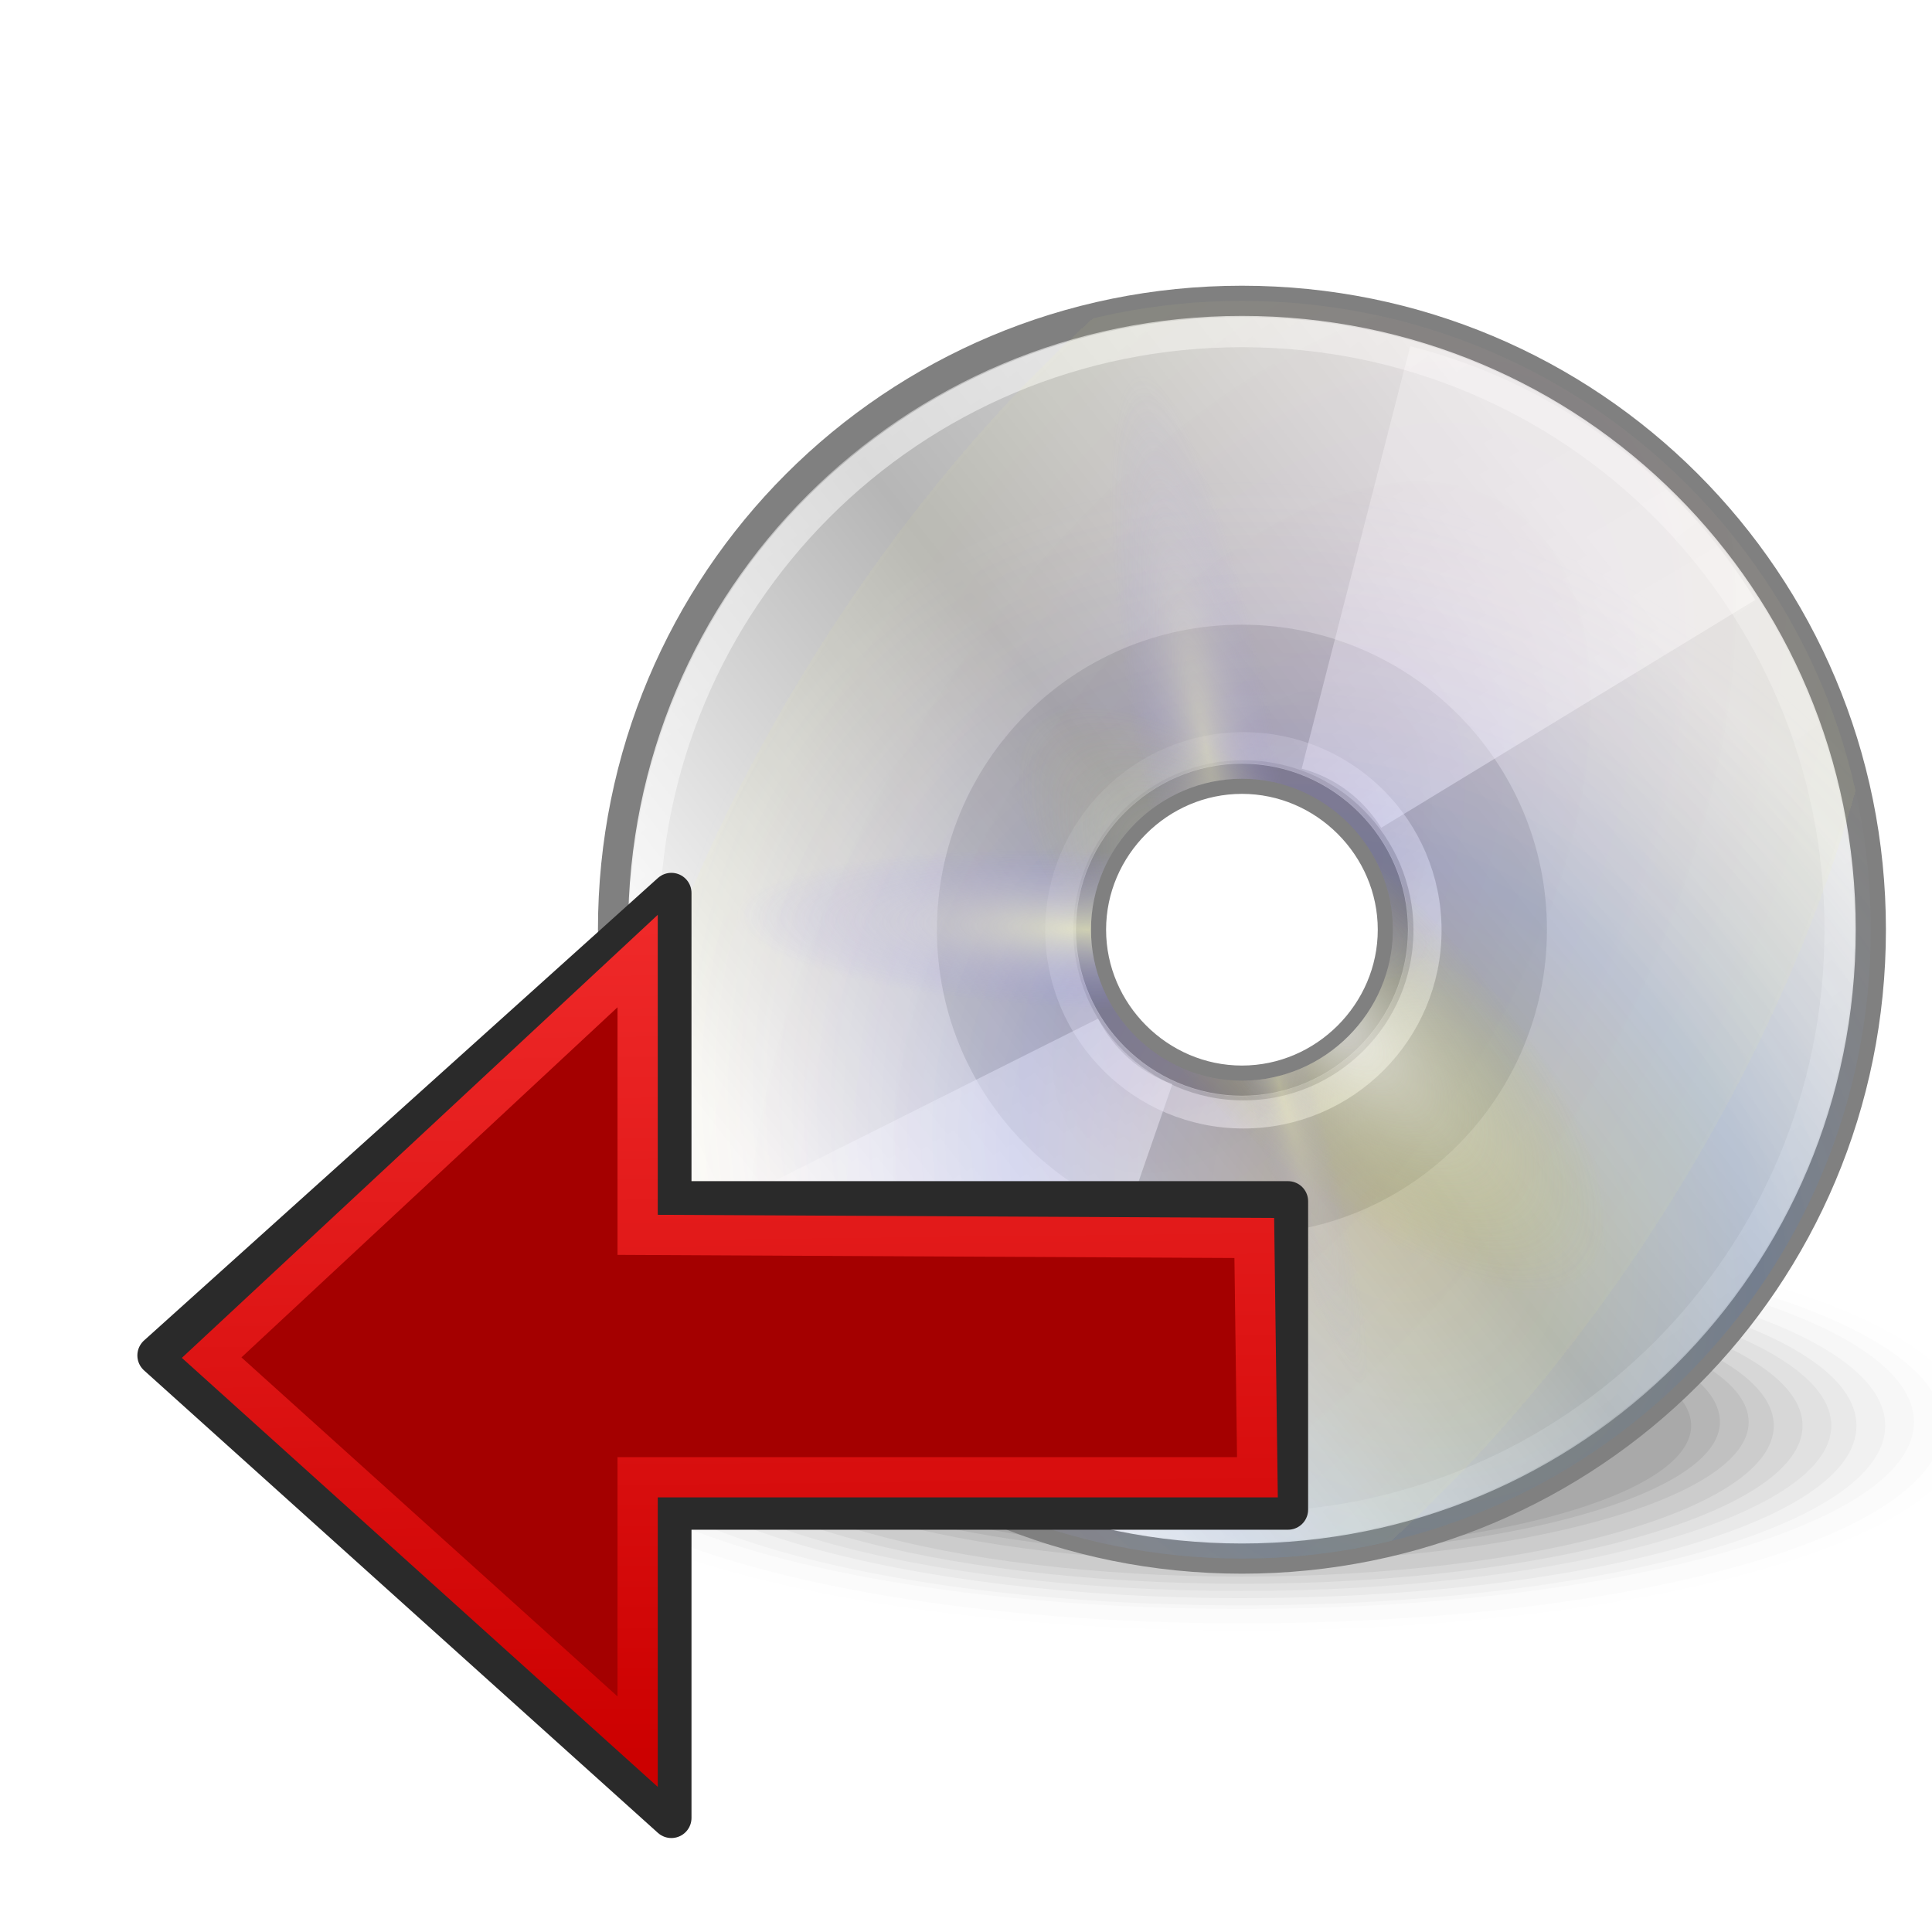
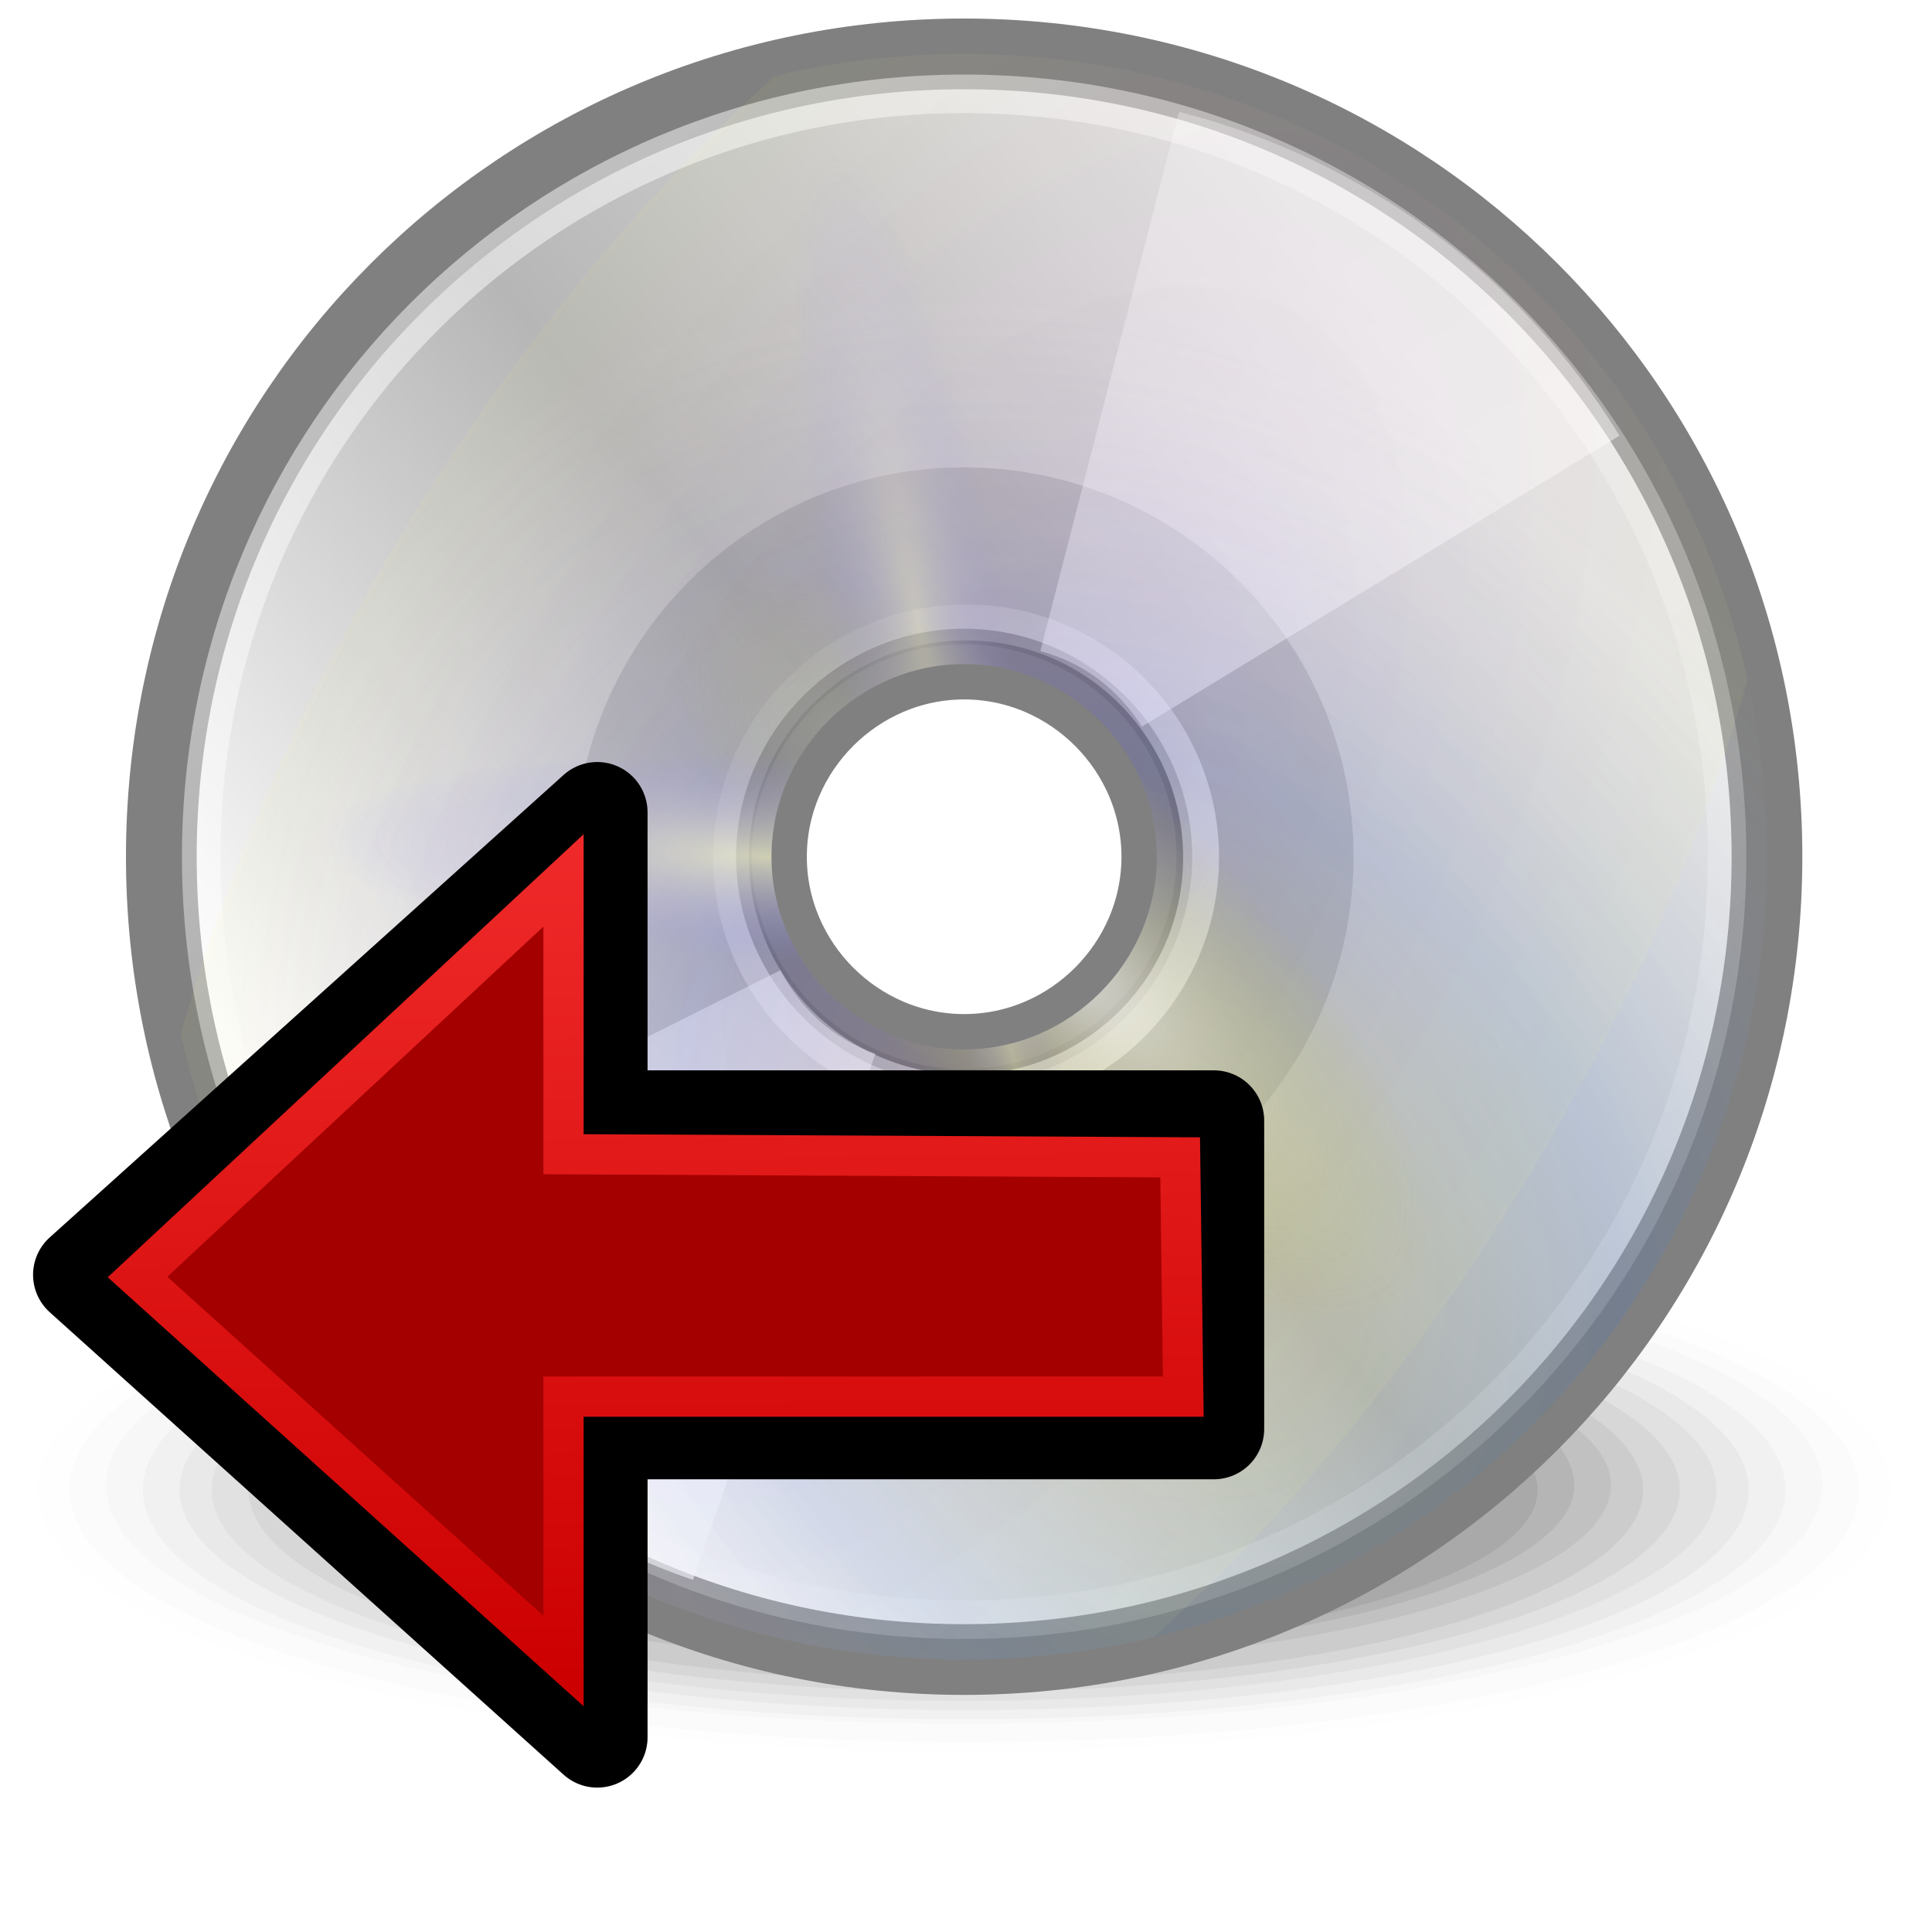
<svg xmlns="http://www.w3.org/2000/svg" xmlns:xlink="http://www.w3.org/1999/xlink" width="48px" height="48px" id="svg3152" version="1.1">
  <defs id="defs3154">
    <linearGradient id="linearGradient3932">
      <stop style="stop-color:#73e216;stop-opacity:1;" offset="0" id="stop3934" />
      <stop style="stop-color:#73e216;stop-opacity:0;" offset="1" id="stop3936" />
    </linearGradient>
    <linearGradient id="linearGradient3914">
      <stop style="stop-color:#cc0000;stop-opacity:1;" offset="0" id="stop3916" />
      <stop style="stop-color:#ef2929;stop-opacity:1;" offset="1" id="stop3918" />
    </linearGradient>
    <linearGradient id="linearGradient4463">
      <stop style="stop-color:#deffe1;stop-opacity:1;" offset="0" id="stop4465" />
      <stop style="stop-color:#deffe1;stop-opacity:0;" offset="1" id="stop4467" />
    </linearGradient>
    <linearGradient id="linearGradient4395">
      <stop id="stop4397" offset="0" style="stop-color:#ffffff;stop-opacity:1" />
      <stop id="stop4399" offset="1" style="stop-color:#ff6a5a;stop-opacity:1;" />
    </linearGradient>
    <linearGradient id="linearGradient4329">
      <stop style="stop-color:#ff0000;stop-opacity:1;" offset="0" id="stop4331" />
      <stop style="stop-color:#ff6a5a;stop-opacity:1;" offset="1" id="stop4333" />
    </linearGradient>
    <linearGradient id="linearGradient3435" gradientUnits="userSpaceOnUse" x1="12.274" y1="32.416" x2="35.391" y2="14.203">
      <stop offset="0" style="stop-color:#ffffc8;stop-opacity:1;" id="stop3437" />
      <stop offset="1" style="stop-color:#9a91ef;stop-opacity:0;" id="stop3439" />
    </linearGradient>
    <linearGradient id="linearGradient3068" gradientUnits="userSpaceOnUse" x1="12.274" y1="32.416" x2="35.391" y2="14.203">
      <stop offset="0" style="stop-color:#ffffc8;stop-opacity:1;" id="stop3070" />
      <stop offset="1" style="stop-color:#9a91ef;stop-opacity:0;" id="stop3072" />
    </linearGradient>
    <linearGradient id="linearGradient3075" gradientUnits="userSpaceOnUse" x1="12.274" y1="32.416" x2="35.391" y2="14.203">
      <stop offset="0" style="stop-color:#ffffc8;stop-opacity:1;" id="stop3077" />
      <stop offset="1" style="stop-color:#9a91ef;stop-opacity:0;" id="stop3079" />
    </linearGradient>
    <linearGradient y2="14.203" x2="35.391" y1="32.416" x1="12.274" gradientUnits="userSpaceOnUse" id="linearGradient3421">
      <stop id="stop3423" style="stop-color:#ffffff;stop-opacity:1;" offset="0" />
      <stop id="stop3427" style="stop-color:#b8c04c;stop-opacity:0;" offset="1" />
    </linearGradient>
    <linearGradient id="linearGradient3406" gradientUnits="userSpaceOnUse" x1="12.274" y1="32.416" x2="35.391" y2="14.203">
      <stop offset="0" style="stop-color:#b307ff;stop-opacity:0.822;" id="stop3408" />
      <stop offset="1" style="stop-color:#f0ff8b;stop-opacity:0.644;" id="stop3410" />
      <stop offset="1" style="stop-color:#ffffff;stop-opacity:0;" id="stop3412" />
    </linearGradient>
    <linearGradient y2="14.203" x2="35.391" y1="32.416" x1="12.274" gradientUnits="userSpaceOnUse" id="linearGradient3394">
      <stop id="stop3396" style="stop-color:#fff307;stop-opacity:1;" offset="0" />
      <stop id="stop3398" style="stop-color:#166eff;stop-opacity:1;" offset="0.5" />
      <stop id="stop3400" style="stop-color:#ffffff;stop-opacity:0;" offset="1" />
    </linearGradient>
    <linearGradient id="linearGradient6028">
      <stop style="stop-color:#ffffff;stop-opacity:1;" offset="0" id="stop6030" />
      <stop style="stop-color:#ffffff;stop-opacity:0;" offset="1" id="stop6032" />
    </linearGradient>
    <linearGradient id="linearGradient6036">
      <stop style="stop-color:#ffffff;stop-opacity:1;" offset="0" id="stop6038" />
      <stop style="stop-color:#ffffff;stop-opacity:0;" offset="1" id="stop6040" />
    </linearGradient>
    <linearGradient id="linearGradient4236">
      <stop style="stop-color:#ffffff;stop-opacity:0.327;" offset="0" id="stop4238" />
      <stop style="stop-color:#ffffff;stop-opacity:0.604;" offset="1" id="stop4240" />
    </linearGradient>
    <linearGradient id="linearGradient3108">
      <stop style="stop-color:#ffffff;stop-opacity:0.327;" offset="0" id="stop3110" />
      <stop style="stop-color:#ffffff;stop-opacity:0.604;" offset="1" id="stop3112" />
    </linearGradient>
    <linearGradient id="aigrd2" gradientUnits="userSpaceOnUse" x1="12.274" y1="32.416" x2="35.391" y2="14.203">
      <stop offset="0" style="stop-color:#FBFBFB" id="stop3043" />
      <stop offset="0.5" style="stop-color:#B6B6B6" id="stop3045" />
      <stop offset="1" style="stop-color:#E4E4E4" id="stop3047" />
    </linearGradient>
    <linearGradient id="aigrd1" gradientUnits="userSpaceOnUse" x1="14.997" y1="11.188" x2="32.511" y2="34.307">
      <stop offset="0" style="stop-color:#EBEBEB" id="stop3034" />
      <stop offset="0.5" style="stop-color:#FFFFFF" id="stop3036" />
      <stop offset="1" style="stop-color:#EBEBEB" id="stop3038" />
    </linearGradient>
    <linearGradient xlink:href="#aigrd1" id="linearGradient3355" gradientUnits="userSpaceOnUse" gradientTransform="matrix(1.190476,0,0,1.190476,-3.571428,-2.952373)" x1="14.997" y1="11.188" x2="32.511" y2="34.307" />
    <linearGradient xlink:href="#aigrd2" id="linearGradient3357" gradientUnits="userSpaceOnUse" gradientTransform="matrix(1.190476,0,0,1.190476,-3.571428,-2.952374)" x1="12.274" y1="32.416" x2="35.391" y2="14.203" />
    <linearGradient xlink:href="#linearGradient4236" id="linearGradient3359" gradientUnits="userSpaceOnUse" gradientTransform="matrix(1.25,0,0,1.25,-4.999999,-3.056538)" x1="21.125" y1="14.625" x2="29" y2="28" />
    <linearGradient xlink:href="#linearGradient4236" id="linearGradient3361" gradientUnits="userSpaceOnUse" gradientTransform="matrix(1.25,0,0,1.25,-4.999999,-3.056538)" x1="21.125" y1="14.625" x2="29" y2="28" />
    <linearGradient xlink:href="#linearGradient6036" id="linearGradient3363" gradientUnits="userSpaceOnUse" gradientTransform="translate(0.652996,-0.4523728)" x1="10.502" y1="3.61" x2="48.799" y2="54.698" />
    <linearGradient xlink:href="#linearGradient6028" id="linearGradient3365" gradientUnits="userSpaceOnUse" x1="28.703" y1="31.495" x2="17.743" y2="18.367" />
    <radialGradient xlink:href="#linearGradient3394" id="radialGradient3367" gradientUnits="userSpaceOnUse" gradientTransform="matrix(0.848684,0.95802,-0.782119,0.692834,19.34447,-20.97815)" cx="37.751" cy="27.569" fx="37.751" fy="27.569" r="21.333" />
    <radialGradient xlink:href="#linearGradient3406" id="radialGradient3369" gradientUnits="userSpaceOnUse" gradientTransform="matrix(0.769501,-1.2425,0.6703,0.415141,-21.12557,40.91326)" cx="26.138" cy="38.807" fx="26.138" fy="38.807" r="21.333" />
    <radialGradient xlink:href="#linearGradient3421" id="radialGradient3371" gradientUnits="userSpaceOnUse" gradientTransform="matrix(0.15845,-0.158988,0.432907,0.431441,-2.070649,14.5487)" cx="53.557" cy="48.238" fx="53.557" fy="48.238" r="21.333" />
    <radialGradient xlink:href="#linearGradient3435" id="radialGradient3373" gradientUnits="userSpaceOnUse" gradientTransform="matrix(0.00518427,-0.12286,0.544548,0.02297824,1.61023,25.85519)" cx="16.885" cy="33.378" fx="16.885" fy="33.378" r="21.333" />
    <radialGradient xlink:href="#linearGradient3435" id="radialGradient3375" gradientUnits="userSpaceOnUse" gradientTransform="matrix(0.105916,-0.0191424,0.104789,0.579807,17.78993,6.662786)" cx="35.511" cy="21.618" fx="35.511" fy="21.618" r="21.333" />
    <radialGradient xlink:href="#linearGradient3435" id="radialGradient3377" gradientUnits="userSpaceOnUse" gradientTransform="matrix(-0.0504822,0.01387847,-0.12844,-0.467196,36.06557,38.98935)" cx="133.841" cy="23.914" fx="133.841" fy="23.914" r="21.333" />
    <linearGradient xlink:href="#linearGradient4329-6" id="linearGradient4359-9" x1="-0.35" y1="23" x2="22.35" y2="23" gradientUnits="userSpaceOnUse" gradientTransform="matrix(-1,0,0,-1,24.3,46.7)" />
    <linearGradient id="linearGradient4329-6">
      <stop style="stop-color:#ff0000;stop-opacity:1;" offset="0" id="stop4331-1" />
      <stop style="stop-color:#ff6a5a;stop-opacity:1;" offset="1" id="stop4333-1" />
    </linearGradient>
    <linearGradient xlink:href="#linearGradient4463" id="linearGradient4469" x1="11.216" y1="28.246" x2="11.216" y2="17.84" gradientUnits="userSpaceOnUse" />
    <linearGradient xlink:href="#linearGradient3914" id="linearGradient3920" x1="17.838" y1="33.363" x2="18.073" y2="12.62" gradientUnits="userSpaceOnUse" />
    <linearGradient xlink:href="#linearGradient3932" id="linearGradient3938" x1="18.17" y1="28.427" x2="12.945" y2="20.551" gradientUnits="userSpaceOnUse" />
    <linearGradient xlink:href="#linearGradient3914" id="linearGradient3948" gradientUnits="userSpaceOnUse" x1="17.838" y1="33.363" x2="18.073" y2="12.62" />
    <linearGradient xlink:href="#linearGradient3914" id="linearGradient3950" gradientUnits="userSpaceOnUse" x1="17.838" y1="33.363" x2="18.073" y2="12.62" />
    <linearGradient xlink:href="#linearGradient3914" id="linearGradient3885" gradientUnits="userSpaceOnUse" x1="17.838" y1="33.363" x2="18.073" y2="12.62" />
    <linearGradient xlink:href="#linearGradient3914" id="linearGradient3887" gradientUnits="userSpaceOnUse" x1="17.838" y1="33.363" x2="18.073" y2="12.62" />
+     <linearGradient xlink:href="#linearGradient3914" id="linearGradient3879" gradientUnits="userSpaceOnUse" x1="17.838" y1="33.363" x2="18.073" y2="12.62" />
+     <linearGradient xlink:href="#linearGradient3914" id="linearGradient3881" gradientUnits="userSpaceOnUse" x1="17.838" y1="33.363" x2="18.073" y2="12.62" />
+     <radialGradient xlink:href="#linearGradient3435" id="radialGradient3884" gradientUnits="userSpaceOnUse" gradientTransform="matrix(-0.04833311,0.01328765,-0.1229722,-0.4473069,34.54868,35.11241)" cx="133.841" cy="23.914" fx="133.841" fy="23.914" r="21.333" />
+     <radialGradient xlink:href="#linearGradient3435" id="radialGradient3887" gradientUnits="userSpaceOnUse" gradientTransform="matrix(0.101407,-0.01832749,0.100328,0.555124,17.05105,4.162022)" cx="35.511" cy="21.618" fx="35.511" fy="21.618" r="21.333" />
+     <radialGradient xlink:href="#linearGradient3435" id="radialGradient3890" gradientUnits="userSpaceOnUse" gradientTransform="matrix(0.00496357,-0.1176297,0.521366,0.02200003,1.560144,22.53738)" cx="16.885" cy="33.378" fx="16.885" fy="33.378" r="21.333" />
+     <radialGradient xlink:href="#linearGradient3421" id="radialGradient3893" gradientUnits="userSpaceOnUse" gradientTransform="matrix(0.1517046,-0.1522197,0.4144776,0.4130741,-1.964036,11.71222)" cx="53.557" cy="48.238" fx="53.557" fy="48.238" r="21.333" />
+     <radialGradient xlink:href="#linearGradient3406" id="radialGradient3896" gradientUnits="userSpaceOnUse" gradientTransform="matrix(0.7367425,-1.189605,0.6417646,0.397468,-20.20777,36.95441)" cx="26.138" cy="38.807" fx="26.138" fy="38.807" r="21.333" />
+     <radialGradient xlink:href="#linearGradient3394" id="radialGradient3899" gradientUnits="userSpaceOnUse" gradientTransform="matrix(0.8125545,0.917236,-0.7488233,0.6633393,18.53941,-22.30221)" cx="37.751" cy="27.569" fx="37.751" fy="27.569" r="21.333" />
+     <linearGradient xlink:href="#linearGradient6036" id="linearGradient3903" gradientUnits="userSpaceOnUse" gradientTransform="matrix(0.9574288,0,0,0.9574288,0.6436604,-2.650236)" x1="10.502" y1="3.61" x2="48.799" y2="54.698" />
+     <linearGradient xlink:href="#linearGradient4236" id="linearGradient3906" gradientUnits="userSpaceOnUse" gradientTransform="matrix(1.196786,0,0,1.196786,-4.76868,-5.143539)" x1="21.125" y1="14.625" x2="29" y2="28" />
+     <linearGradient xlink:href="#linearGradient4236" id="linearGradient3909" gradientUnits="userSpaceOnUse" gradientTransform="matrix(1.196786,0,0,1.196786,-4.76868,-5.143539)" x1="21.125" y1="14.625" x2="29" y2="28" />
+     <linearGradient xlink:href="#aigrd2" id="linearGradient3913" gradientUnits="userSpaceOnUse" gradientTransform="matrix(1.139796,0,0,1.139796,-3.400925,-5.043809)" x1="12.274" y1="32.416" x2="35.391" y2="14.203" />
+     <linearGradient xlink:href="#aigrd1" id="linearGradient3916" gradientUnits="userSpaceOnUse" gradientTransform="matrix(1.139796,0,0,1.139796,-3.400925,-5.043808)" x1="14.997" y1="11.188" x2="32.511" y2="34.307" />
+     <linearGradient xlink:href="#linearGradient3914" id="linearGradient3946" gradientUnits="userSpaceOnUse" x1="17.838" y1="33.363" x2="18.073" y2="12.62" />
+     <linearGradient xlink:href="#linearGradient3914" id="linearGradient3949" gradientUnits="userSpaceOnUse" x1="17.838" y1="33.363" x2="18.073" y2="12.62" />
  </defs>
  <g id="layer1">
-     <g id="g3325" transform="matrix(0.75,0,0,0.75,12.10548,4.688077)">
-       <g style="fill-rule:nonzero;stroke:#000000;stroke-miterlimit:4" id="Layer_x0020_2" transform="matrix(1.190476,0,0,1.190476,-3.571428,-2.952373)">
-         <g id="g3002" style="stroke:none">
-           <g id="g3004">
-             <path id="path3006" d="m 24,31 c -11.6,0 -21,2.6 -21,5.9 0,3.3 9.4,5.9 21,5.9 11.6,0 21,-2.6 21,-5.9 C 45,33.6 35.6,31 24,31 z m 0,7.3 c -2.8,0 -5,-0.6 -5,-1.4 0,-0.8 2.3,-1.4 5,-1.4 2.8,0 5,0.6 5,1.4 0,0.8 -2.3,1.4 -5,1.4 z" style="opacity:0" />
-             <path id="path3008" d="m 24,31.2 c -11.2,0 -20.2,2.5 -20.2,5.7 0,3.2 9.1,5.7 20.2,5.7 11.2,0 20.2,-2.5 20.2,-5.7 0,-3.2 -9.1,-5.7 -20.2,-5.7 l 0,0 z m 0,7 c -2.7,0 -4.9,-0.6 -4.9,-1.4 0,-0.8 2.2,-1.4 4.9,-1.4 2.7,0 4.9,0.6 4.9,1.4 0,0.8 -2.2,1.4 -4.9,1.4 z" style="opacity:0.006" />
-             <path id="path3010" d="m 24,31.4 c -10.8,0 -19.5,2.4 -19.5,5.5 0,3 8.7,5.5 19.5,5.5 10.8,0 19.5,-2.4 19.5,-5.5 0,-3 -8.7,-5.5 -19.5,-5.5 z m 0,6.8 c -2.6,0 -4.7,-0.6 -4.7,-1.3 0,-0.7 2.1,-1.3 4.7,-1.3 2.6,0 4.7,0.6 4.7,1.3 0,0.7 -2.1,1.3 -4.7,1.3 z" style="opacity:0.013" />
-             <path id="path3012" d="m 24,31.6 c -10.3,0 -18.7,2.3 -18.7,5.2 0,2.9 8.4,5.2 18.7,5.2 10.3,0 18.7,-2.3 18.7,-5.2 0,-2.9 -8.4,-5.2 -18.7,-5.2 l 0,0 z m 0,6.5 c -2.5,0 -4.5,-0.6 -4.5,-1.3 0,-0.7 2,-1.3 4.5,-1.3 2.5,0 4.5,0.6 4.5,1.3 0,0.7 -2,1.3 -4.5,1.3 z" style="opacity:0.019" />
-             <path id="path3014" d="m 24,31.9 c -9.9,0 -17.9,2.2 -17.9,5 0,2.8 8,5 17.9,5 9.9,0 17.9,-2.2 17.9,-5 0,-2.8 -8,-5 -17.9,-5 z m 0,6.2 c -2.4,0 -4.3,-0.5 -4.3,-1.2 0,-0.7 1.9,-1.2 4.3,-1.2 2.4,0 4.3,0.5 4.3,1.2 0,0.7 -1.9,1.2 -4.3,1.2 z" style="opacity:0.025" />
-             <path id="path3016" d="m 24,32.1 c -9.5,0 -17.1,2.2 -17.1,4.8 0,2.6 7.7,4.8 17.1,4.8 9.5,0 17.1,-2.1 17.1,-4.8 0,-2.7 -7.7,-4.8 -17.1,-4.8 z m 0,5.9 c -2.3,0 -4.1,-0.5 -4.1,-1.2 0,-0.6 1.8,-1.2 4.1,-1.2 2.3,0 4.1,0.5 4.1,1.2 0,0.6 -1.8,1.2 -4.1,1.2 z" style="opacity:0.032" />
-             <path id="path3018" d="m 24,32.3 c -9,0 -16.4,2.1 -16.4,4.6 0,2.5 7.3,4.6 16.4,4.6 9,0 16.4,-2.1 16.4,-4.6 0,-2.5 -7.3,-4.6 -16.4,-4.6 z m 0,5.7 c -2.2,0 -3.9,-0.5 -3.9,-1.1 0,-0.6 1.8,-1.1 3.9,-1.1 2.1,0 3.9,0.5 3.9,1.1 0,0.6 -1.8,1.1 -3.9,1.1 z" style="opacity:0.038" />
-             <path id="path3020" d="m 24,32.5 c -8.6,0 -15.6,2 -15.6,4.4 0,2.4 7,4.4 15.6,4.4 8.6,0 15.6,-2 15.6,-4.4 0,-2.4 -7,-4.4 -15.6,-4.4 z m 0,5.4 c -2.1,0 -3.7,-0.5 -3.7,-1 0,-0.6 1.7,-1 3.7,-1 2,0 3.7,0.5 3.7,1 0,0.6 -1.7,1 -3.7,1 z" style="opacity:0.045" />
-             <path id="path3022" d="m 24,32.7 c -8.2,0 -14.8,1.9 -14.8,4.2 0,2.3 6.6,4.2 14.8,4.2 8.2,0 14.8,-1.9 14.8,-4.2 0,-2.3 -6.6,-4.2 -14.8,-4.2 l 0,0 z m 0,5.2 c -2,0 -3.6,-0.4 -3.6,-1 0,-0.5 1.6,-1 3.6,-1 2,0 3.6,0.4 3.6,1 0,0.5 -1.6,1 -3.6,1 z" style="opacity:0.051" />
-             <path id="path3024" d="m 24,32.9 c -7.8,0 -14.1,1.8 -14.1,3.9 0,2.1 6.3,3.9 14.1,3.9 7.8,0 14.1,-1.8 14.1,-3.9 0,-2.1 -6.3,-3.9 -14.1,-3.9 z m 0,4.9 c -1.9,0 -3.4,-0.4 -3.4,-0.9 0,-0.5 1.5,-0.9 3.4,-0.9 1.9,0 3.4,0.4 3.4,0.9 0,0.5 -1.5,0.9 -3.4,0.9 z" style="opacity:0.057" />
-             <path id="path3026" d="m 24,33.1 c -7.3,0 -13.3,1.7 -13.3,3.7 0,2.1 5.9,3.7 13.3,3.7 7.3,0 13.3,-1.7 13.3,-3.7 0,-2.1 -5.9,-3.7 -13.3,-3.7 l 0,0 z m 0,4.7 c -1.8,0 -3.2,-0.4 -3.2,-0.9 0,-0.5 1.4,-0.9 3.2,-0.9 1.8,0 3.2,0.4 3.2,0.9 0,0.5 -1.4,0.9 -3.2,0.9 z" style="opacity:0.064" />
-             <path id="path3028" d="m 24,33.4 c -6.9,0 -12.5,1.6 -12.5,3.5 0,1.9 5.6,3.5 12.5,3.5 6.9,0 12.5,-1.6 12.5,-3.5 C 36.5,35 31,33.4 24,33.4 z m 0,4.3 c -1.7,0 -3,-0.4 -3,-0.8 0,-0.5 1.3,-0.8 3,-0.8 1.7,0 3,0.4 3,0.8 0,0.5 -1.3,0.8 -3,0.8 z" style="opacity:0.07" />
-           </g>
-         </g>
-       </g>
-       <path style="fill:url(#linearGradient3355);fill-rule:nonzero;stroke:none" d="m 25,3.714 c -11.548,0 -20.833,9.286 -20.833,20.833 0,11.548 9.286,20.833 20.833,20.833 11.548,0 20.833,-9.286 20.833,-20.833 0,-11.548 -9.286,-20.833 -20.833,-20.833 l 0,0 z m 0,25.833 c -2.738,0 -5,-2.262 -5,-5 0,-2.738 2.262,-5 5,-5 2.738,0 5,2.262 5,5 0,2.738 -2.262,5 -5,5 z" id="path3040" />
-       <path style="fill:url(#linearGradient3357);fill-rule:nonzero;stroke:#808080;stroke-miterlimit:4;stroke-opacity:1" d="m 25,3.714 c -11.548,0 -20.833,9.286 -20.833,20.833 0,11.548 9.286,20.833 20.833,20.833 11.548,0 20.833,-9.286 20.833,-20.833 0,-11.548 -9.286,-20.833 -20.833,-20.833 l 0,0 z m 0,25.833 c -2.738,0 -5,-2.262 -5,-5 0,-2.738 2.262,-5 5,-5 2.738,0 5,2.262 5,5 0,2.738 -2.262,5 -5,5 z" id="path3049" />
-       <path style="opacity:0.11;fill-rule:nonzero;stroke:none" d="m 25,14.443 c -5.643,0 -10.104,4.593 -10.104,10.104 0,5.643 4.593,10.104 10.104,10.104 5.643,0 10.104,-4.593 10.104,-10.104 0,-5.643 -4.593,-10.104 -10.104,-10.104 l 0,0 z m 0,15.616 c -3.018,0 -5.511,-2.493 -5.511,-5.511 0,-3.018 2.493,-5.511 5.511,-5.511 3.018,0 5.511,2.493 5.511,5.511 0,3.018 -2.493,5.511 -5.511,5.511 z" id="path3051" />
-       <path id="path3916" d="M 30.575,5.217 26.979,19.212 c 1.125,0.3 2.024,0.995 2.635,1.959 L 42.006,13.621 C 39.471,9.491 35.402,6.453 30.575,5.217 z" style="fill:url(#linearGradient3359);fill-opacity:1;fill-rule:nonzero;stroke:none" />
-       <path style="fill:url(#linearGradient3361);fill-opacity:1;fill-rule:nonzero;stroke:none" d="M 17.961,43.314 22.696,29.662 C 21.6,29.271 20.761,28.504 20.231,27.494 L 7.26,33.998 c 2.187,4.324 5.992,7.687 10.701,9.315 z" id="path4214" />
-       <path id="path5264" d="m 25,4.75 c -10.974,0 -19.798,8.824 -19.798,19.798 0,10.974 8.824,19.798 19.798,19.798 10.974,0 19.798,-8.824 19.798,-19.798 0,-10.974 -8.824,-19.798 -19.798,-19.798 l 0,0 z" style="opacity:0.546;fill:none;stroke:url(#linearGradient3363);stroke-miterlimit:4;stroke-opacity:1" />
-       <path transform="translate(0.741385,-0.3639838)" d="m 30.406,24.931 c 0,3.368 -2.731,6.099 -6.099,6.099 -3.368,0 -6.099,-2.731 -6.099,-6.099 0,-3.368 2.731,-6.099 6.099,-6.099 3.368,0 6.099,2.731 6.099,6.099 z" id="path6026" style="opacity:0.672;color:#000000;fill:none;stroke:url(#linearGradient3365);stroke-width:0.931;stroke-linecap:butt;stroke-linejoin:miter;stroke-miterlimit:4;stroke-opacity:1;stroke-dashoffset:0;marker:none;visibility:visible;display:inline;overflow:visible" />
-       <path id="path3390" d="m 25,3.714 c -11.548,0 -20.833,9.286 -20.833,20.833 0,11.548 9.286,20.833 20.833,20.833 11.548,0 20.833,-9.286 20.833,-20.833 0,-11.548 -9.286,-20.833 -20.833,-20.833 l 0,0 z m 0,25.833 c -2.738,0 -5,-2.262 -5,-5 0,-2.738 2.262,-5 5,-5 2.738,0 5,2.262 5,5 0,2.738 -2.262,5 -5,5 z" style="opacity:0.114;fill:url(#radialGradient3367);fill-opacity:1;fill-rule:nonzero;stroke:none" />
-       <path style="opacity:0.097;fill:url(#radialGradient3369);fill-opacity:1;fill-rule:nonzero;stroke:none" d="m 25,3.714 c -11.548,0 -20.833,9.286 -20.833,20.833 0,11.548 9.286,20.833 20.833,20.833 11.548,0 20.833,-9.286 20.833,-20.833 0,-11.548 -9.286,-20.833 -20.833,-20.833 l 0,0 z m 0,25.833 c -2.738,0 -5,-2.262 -5,-5 0,-2.738 2.262,-5 5,-5 2.738,0 5,2.262 5,5 0,2.738 -2.262,5 -5,5 z" id="path3404" />
-       <path id="path3419" d="m 25,3.714 c -11.548,0 -20.833,9.286 -20.833,20.833 0,11.548 9.286,20.833 20.833,20.833 11.548,0 20.833,-9.286 20.833,-20.833 0,-11.548 -9.286,-20.833 -20.833,-20.833 l 0,0 z m 0,25.833 c -2.738,0 -5,-2.262 -5,-5 0,-2.738 2.262,-5 5,-5 2.738,0 5,2.262 5,5 0,2.738 -2.262,5 -5,5 z" style="opacity:0.714;fill:url(#radialGradient3371);fill-opacity:1;fill-rule:nonzero;stroke:none" />
-       <path style="opacity:0.623;fill:url(#radialGradient3373);fill-opacity:1;fill-rule:nonzero;stroke:none" d="m 25,3.714 c -11.548,0 -20.833,9.286 -20.833,20.833 0,11.548 9.286,20.833 20.833,20.833 11.548,0 20.833,-9.286 20.833,-20.833 0,-11.548 -9.286,-20.833 -20.833,-20.833 l 0,0 z m 0,25.833 c -2.738,0 -5,-2.262 -5,-5 0,-2.738 2.262,-5 5,-5 2.738,0 5,2.262 5,5 0,2.738 -2.262,5 -5,5 z" id="path3431" />
-       <path id="path3441" d="m 25,3.714 c -11.548,0 -20.833,9.286 -20.833,20.833 0,11.548 9.286,20.833 20.833,20.833 11.548,0 20.833,-9.286 20.833,-20.833 0,-11.548 -9.286,-20.833 -20.833,-20.833 l 0,0 z m 0,25.833 c -2.738,0 -5,-2.262 -5,-5 0,-2.738 2.262,-5 5,-5 2.738,0 5,2.262 5,5 0,2.738 -2.262,5 -5,5 z" style="opacity:0.371;fill:url(#radialGradient3375);fill-opacity:1;fill-rule:nonzero;stroke:none" />
-       <path style="opacity:0.234;fill:url(#radialGradient3377);fill-opacity:1;fill-rule:nonzero;stroke:none" d="m 25,3.714 c -11.548,0 -20.833,9.286 -20.833,20.833 0,11.548 9.286,20.833 20.833,20.833 11.548,0 20.833,-9.286 20.833,-20.833 0,-11.548 -9.286,-20.833 -20.833,-20.833 l 0,0 z m 0,25.833 c -2.738,0 -5,-2.262 -5,-5 0,-2.738 2.262,-5 5,-5 2.738,0 5,2.262 5,5 0,2.738 -2.262,5 -5,5 z" id="path3445" />
-     </g>
-     <g id="g3942" transform="translate(1.325673,10.37144)">
-       <g id="g3879" transform="matrix(-1,0,0,1,33.26026,0)">
-         <g id="g4605">
-           <path id="path3379" d="m 2.586,27.134 15.32,0 1e-6,7.66 12.767,-11.49 -12.767,-11.49 0,7.66 -15.32,0 z" style="fill:none;stroke:#2a2a2a;stroke-width:1;stroke-linecap:round;stroke-linejoin:round;stroke-miterlimit:4;stroke-opacity:1;stroke-dasharray:none;stroke-dashoffset:0;marker-start:none" />
-         </g>
-         <g transform="translate(0.05775339,-0.02333815)" id="g4605-6" style="fill:#a40000;fill-opacity:1;stroke:url(#linearGradient3887);stroke-opacity:1">
-           <path id="path3379-5" d="m 3.288,26.354 15.398,-1e-6 10e-7,6.569 10.584,-9.541 -10.584,-9.853 0,6.802 -15.32,0.078 z" style="fill:#a40000;fill-opacity:1;stroke:url(#linearGradient3885);stroke-width:1;stroke-linecap:round;stroke-linejoin:miter;stroke-miterlimit:4;stroke-opacity:1;stroke-dasharray:none;stroke-dashoffset:0;marker-start:none" />
+     <g transform="matrix(1.139796,0,0,1.139796,-3.400925,-5.043808)" id="Layer_x0020_2" style="fill-rule:nonzero;stroke:#000000;stroke-miterlimit:4">
+       <g style="stroke:none" id="g3002">
+         <g id="g3004">
+           <path style="opacity:0" d="m 24,31 c -11.6,0 -21,2.6 -21,5.9 0,3.3 9.4,5.9 21,5.9 11.6,0 21,-2.6 21,-5.9 C 45,33.6 35.6,31 24,31 z m 0,7.3 c -2.8,0 -5,-0.6 -5,-1.4 0,-0.8 2.3,-1.4 5,-1.4 2.8,0 5,0.6 5,1.4 0,0.8 -2.3,1.4 -5,1.4 z" id="path3006" />
+           <path style="opacity:0.006" d="m 24,31.2 c -11.2,0 -20.2,2.5 -20.2,5.7 0,3.2 9.1,5.7 20.2,5.7 11.2,0 20.2,-2.5 20.2,-5.7 0,-3.2 -9.1,-5.7 -20.2,-5.7 l 0,0 z m 0,7 c -2.7,0 -4.9,-0.6 -4.9,-1.4 0,-0.8 2.2,-1.4 4.9,-1.4 2.7,0 4.9,0.6 4.9,1.4 0,0.8 -2.2,1.4 -4.9,1.4 z" id="path3008" />
+           <path style="opacity:0.013" d="m 24,31.4 c -10.8,0 -19.5,2.4 -19.5,5.5 0,3 8.7,5.5 19.5,5.5 10.8,0 19.5,-2.4 19.5,-5.5 0,-3 -8.7,-5.5 -19.5,-5.5 z m 0,6.8 c -2.6,0 -4.7,-0.6 -4.7,-1.3 0,-0.7 2.1,-1.3 4.7,-1.3 2.6,0 4.7,0.6 4.7,1.3 0,0.7 -2.1,1.3 -4.7,1.3 z" id="path3010" />
+           <path style="opacity:0.019" d="m 24,31.6 c -10.3,0 -18.7,2.3 -18.7,5.2 0,2.9 8.4,5.2 18.7,5.2 10.3,0 18.7,-2.3 18.7,-5.2 0,-2.9 -8.4,-5.2 -18.7,-5.2 l 0,0 z m 0,6.5 c -2.5,0 -4.5,-0.6 -4.5,-1.3 0,-0.7 2,-1.3 4.5,-1.3 2.5,0 4.5,0.6 4.5,1.3 0,0.7 -2,1.3 -4.5,1.3 z" id="path3012" />
+           <path style="opacity:0.025" d="m 24,31.9 c -9.9,0 -17.9,2.2 -17.9,5 0,2.8 8,5 17.9,5 9.9,0 17.9,-2.2 17.9,-5 0,-2.8 -8,-5 -17.9,-5 z m 0,6.2 c -2.4,0 -4.3,-0.5 -4.3,-1.2 0,-0.7 1.9,-1.2 4.3,-1.2 2.4,0 4.3,0.5 4.3,1.2 0,0.7 -1.9,1.2 -4.3,1.2 z" id="path3014" />
+           <path style="opacity:0.032" d="m 24,32.1 c -9.5,0 -17.1,2.2 -17.1,4.8 0,2.6 7.7,4.8 17.1,4.8 9.5,0 17.1,-2.1 17.1,-4.8 0,-2.7 -7.7,-4.8 -17.1,-4.8 z m 0,5.9 c -2.3,0 -4.1,-0.5 -4.1,-1.2 0,-0.6 1.8,-1.2 4.1,-1.2 2.3,0 4.1,0.5 4.1,1.2 0,0.6 -1.8,1.2 -4.1,1.2 z" id="path3016" />
+           <path style="opacity:0.038" d="m 24,32.3 c -9,0 -16.4,2.1 -16.4,4.6 0,2.5 7.3,4.6 16.4,4.6 9,0 16.4,-2.1 16.4,-4.6 0,-2.5 -7.3,-4.6 -16.4,-4.6 z m 0,5.7 c -2.2,0 -3.9,-0.5 -3.9,-1.1 0,-0.6 1.8,-1.1 3.9,-1.1 2.1,0 3.9,0.5 3.9,1.1 0,0.6 -1.8,1.1 -3.9,1.1 z" id="path3018" />
+           <path style="opacity:0.045" d="m 24,32.5 c -8.6,0 -15.6,2 -15.6,4.4 0,2.4 7,4.4 15.6,4.4 8.6,0 15.6,-2 15.6,-4.4 0,-2.4 -7,-4.4 -15.6,-4.4 z m 0,5.4 c -2.1,0 -3.7,-0.5 -3.7,-1 0,-0.6 1.7,-1 3.7,-1 2,0 3.7,0.5 3.7,1 0,0.6 -1.7,1 -3.7,1 z" id="path3020" />
+           <path style="opacity:0.051" d="m 24,32.7 c -8.2,0 -14.8,1.9 -14.8,4.2 0,2.3 6.6,4.2 14.8,4.2 8.2,0 14.8,-1.9 14.8,-4.2 0,-2.3 -6.6,-4.2 -14.8,-4.2 l 0,0 z m 0,5.2 c -2,0 -3.6,-0.4 -3.6,-1 0,-0.5 1.6,-1 3.6,-1 2,0 3.6,0.4 3.6,1 0,0.5 -1.6,1 -3.6,1 z" id="path3022" />
+           <path style="opacity:0.057" d="m 24,32.9 c -7.8,0 -14.1,1.8 -14.1,3.9 0,2.1 6.3,3.9 14.1,3.9 7.8,0 14.1,-1.8 14.1,-3.9 0,-2.1 -6.3,-3.9 -14.1,-3.9 z m 0,4.9 c -1.9,0 -3.4,-0.4 -3.4,-0.9 0,-0.5 1.5,-0.9 3.4,-0.9 1.9,0 3.4,0.4 3.4,0.9 0,0.5 -1.5,0.9 -3.4,0.9 z" id="path3024" />
+           <path style="opacity:0.064" d="m 24,33.1 c -7.3,0 -13.3,1.7 -13.3,3.7 0,2.1 5.9,3.7 13.3,3.7 7.3,0 13.3,-1.7 13.3,-3.7 0,-2.1 -5.9,-3.7 -13.3,-3.7 l 0,0 z m 0,4.7 c -1.8,0 -3.2,-0.4 -3.2,-0.9 0,-0.5 1.4,-0.9 3.2,-0.9 1.8,0 3.2,0.4 3.2,0.9 0,0.5 -1.4,0.9 -3.2,0.9 z" id="path3026" />
+           <path style="opacity:0.07" d="m 24,33.4 c -6.9,0 -12.5,1.6 -12.5,3.5 0,1.9 5.6,3.5 12.5,3.5 6.9,0 12.5,-1.6 12.5,-3.5 C 36.5,35 31,33.4 24,33.4 z m 0,4.3 c -1.7,0 -3,-0.4 -3,-0.8 0,-0.5 1.3,-0.8 3,-0.8 1.7,0 3,0.4 3,0.8 0,0.5 -1.3,0.8 -3,0.8 z" id="path3028" />
        </g>
      </g>
    </g>
+     <path id="path3040" d="m 23.954,1.339 c -11.056,0 -19.946,8.89 -19.946,19.946 0,11.056 8.89,19.946 19.946,19.946 11.056,0 19.946,-8.89 19.946,-19.946 0,-11.056 -8.89,-19.946 -19.946,-19.946 l 0,0 z m 0,24.734 c -2.622,0 -4.787,-2.166 -4.787,-4.787 0,-2.622 2.166,-4.787 4.787,-4.787 2.622,0 4.787,2.166 4.787,4.787 0,2.622 -2.166,4.787 -4.787,4.787 z" style="fill:url(#linearGradient3916);fill-rule:nonzero;stroke:none" />
+     <path id="path3049" d="m 23.954,1.339 c -11.056,0 -19.946,8.89 -19.946,19.946 0,11.056 8.89,19.946 19.946,19.946 11.056,0 19.946,-8.89 19.946,-19.946 0,-11.056 -8.89,-19.946 -19.946,-19.946 l 0,0 z m 0,24.734 c -2.622,0 -4.787,-2.166 -4.787,-4.787 0,-2.622 2.166,-4.787 4.787,-4.787 2.622,0 4.787,2.166 4.787,4.787 0,2.622 -2.166,4.787 -4.787,4.787 z" style="fill:url(#linearGradient3913);fill-rule:nonzero;stroke:#808080;stroke-width:1.757;stroke-miterlimit:4;stroke-opacity:1;stroke-dasharray:none" />
+     <path id="path3051" d="m 23.954,11.611 c -5.402,0 -9.674,4.397 -9.674,9.674 0,5.402 4.397,9.674 9.674,9.674 5.402,0 9.674,-4.397 9.674,-9.674 0,-5.402 -4.397,-9.674 -9.674,-9.674 l 0,0 z m 0,14.951 c -2.89,0 -5.277,-2.387 -5.277,-5.277 0,-2.89 2.387,-5.277 5.277,-5.277 2.89,0 5.277,2.387 5.277,5.277 0,2.89 -2.387,5.277 -5.277,5.277 z" style="opacity:0.11;fill-rule:nonzero;stroke:none" />
+     <path style="fill:url(#linearGradient3909);fill-opacity:1;fill-rule:nonzero;stroke:none" d="M 29.292,2.778 25.848,16.177 c 1.077,0.287 1.938,0.953 2.523,1.875 l 11.865,-7.228 C 37.809,6.87 33.913,3.961 29.292,2.778 z" id="path3916" />
+     <path id="path4214" d="M 17.215,39.253 21.748,26.182 C 20.699,25.808 19.895,25.073 19.388,24.106 L 6.969,30.334 c 2.094,4.14 5.737,7.36 10.245,8.919 z" style="fill:url(#linearGradient3906);fill-opacity:1;fill-rule:nonzero;stroke:none" />
+     <path style="opacity:0.546;fill:none;stroke:url(#linearGradient3903);stroke-width:0.957;stroke-miterlimit:4;stroke-opacity:1" d="m 23.954,2.331 c -10.506,0 -18.955,8.448 -18.955,18.955 0,10.506 8.448,18.955 18.955,18.955 10.506,0 18.955,-8.448 18.955,-18.955 0,-10.506 -8.448,-18.955 -18.955,-18.955 l 0,0 z" id="path5264" />
+     <path style="opacity:0.672;color:#000000;fill:none;stroke:url(#linearGradient3365);stroke-width:0.931;stroke-linecap:butt;stroke-linejoin:miter;stroke-miterlimit:4;stroke-opacity:1;stroke-dashoffset:0;marker:none;visibility:visible;display:inline;overflow:visible" id="path6026" d="m 30.406,24.931 a 6.099,6.099 0 1 1 -12.198,0 6.099,6.099 0 1 1 12.198,0 z" transform="matrix(0.9574288,0,0,0.9574288,0.7282866,-2.56561)" />
+     <path style="opacity:0.114;fill:url(#radialGradient3899);fill-opacity:1;fill-rule:nonzero;stroke:none" d="m 23.954,1.339 c -11.056,0 -19.946,8.89 -19.946,19.946 0,11.056 8.89,19.946 19.946,19.946 11.056,0 19.946,-8.89 19.946,-19.946 0,-11.056 -8.89,-19.946 -19.946,-19.946 l 0,0 z m 0,24.734 c -2.622,0 -4.787,-2.166 -4.787,-4.787 0,-2.622 2.166,-4.787 4.787,-4.787 2.622,0 4.787,2.166 4.787,4.787 0,2.622 -2.166,4.787 -4.787,4.787 z" id="path3390" />
+     <path id="path3404" d="m 23.954,1.339 c -11.056,0 -19.946,8.89 -19.946,19.946 0,11.056 8.89,19.946 19.946,19.946 11.056,0 19.946,-8.89 19.946,-19.946 0,-11.056 -8.89,-19.946 -19.946,-19.946 l 0,0 z m 0,24.734 c -2.622,0 -4.787,-2.166 -4.787,-4.787 0,-2.622 2.166,-4.787 4.787,-4.787 2.622,0 4.787,2.166 4.787,4.787 0,2.622 -2.166,4.787 -4.787,4.787 z" style="opacity:0.097;fill:url(#radialGradient3896);fill-opacity:1;fill-rule:nonzero;stroke:none" />
+     <path style="opacity:0.714;fill:url(#radialGradient3893);fill-opacity:1;fill-rule:nonzero;stroke:none" d="m 23.954,1.339 c -11.056,0 -19.946,8.89 -19.946,19.946 0,11.056 8.89,19.946 19.946,19.946 11.056,0 19.946,-8.89 19.946,-19.946 0,-11.056 -8.89,-19.946 -19.946,-19.946 l 0,0 z m 0,24.734 c -2.622,0 -4.787,-2.166 -4.787,-4.787 0,-2.622 2.166,-4.787 4.787,-4.787 2.622,0 4.787,2.166 4.787,4.787 0,2.622 -2.166,4.787 -4.787,4.787 z" id="path3419" />
+     <path id="path3431" d="m 23.954,1.339 c -11.056,0 -19.946,8.89 -19.946,19.946 0,11.056 8.89,19.946 19.946,19.946 11.056,0 19.946,-8.89 19.946,-19.946 0,-11.056 -8.89,-19.946 -19.946,-19.946 l 0,0 z m 0,24.734 c -2.622,0 -4.787,-2.166 -4.787,-4.787 0,-2.622 2.166,-4.787 4.787,-4.787 2.622,0 4.787,2.166 4.787,4.787 0,2.622 -2.166,4.787 -4.787,4.787 z" style="opacity:0.623;fill:url(#radialGradient3890);fill-opacity:1;fill-rule:nonzero;stroke:none" />
+     <path style="opacity:0.371;fill:url(#radialGradient3887);fill-opacity:1;fill-rule:nonzero;stroke:none" d="m 23.954,1.339 c -11.056,0 -19.946,8.89 -19.946,19.946 0,11.056 8.89,19.946 19.946,19.946 11.056,0 19.946,-8.89 19.946,-19.946 0,-11.056 -8.89,-19.946 -19.946,-19.946 l 0,0 z m 0,24.734 c -2.622,0 -4.787,-2.166 -4.787,-4.787 0,-2.622 2.166,-4.787 4.787,-4.787 2.622,0 4.787,2.166 4.787,4.787 0,2.622 -2.166,4.787 -4.787,4.787 z" id="path3441" />
+     <path id="path3445" d="m 23.954,1.339 c -11.056,0 -19.946,8.89 -19.946,19.946 0,11.056 8.89,19.946 19.946,19.946 11.056,0 19.946,-8.89 19.946,-19.946 0,-11.056 -8.89,-19.946 -19.946,-19.946 l 0,0 z m 0,24.734 c -2.622,0 -4.787,-2.166 -4.787,-4.787 0,-2.622 2.166,-4.787 4.787,-4.787 2.622,0 4.787,2.166 4.787,4.787 0,2.622 -2.166,4.787 -4.787,4.787 z" style="opacity:0.234;fill:url(#radialGradient3884);fill-opacity:1;fill-rule:nonzero;stroke:none" />
+     <g id="g4605" transform="matrix(-1,0,0,1,32.7444,8.368405)" style="fill:none;stroke:#000000;stroke-opacity:1;stroke-width:2.5;stroke-miterlimit:4;stroke-dasharray:none">
+       <path id="path3379" d="m 2.586,27.134 15.32,0 1e-6,7.66 12.767,-11.49 -12.767,-11.49 0,7.66 -15.32,0 z" style="fill:none;stroke:#000000;stroke-width:2.5;stroke-linecap:round;stroke-linejoin:round;stroke-miterlimit:4;stroke-opacity:1;stroke-dasharray:none;stroke-dashoffset:0;marker-start:none" />
+     </g>
+     <g transform="matrix(-1,0,0,1,32.68664,8.345067)" id="g4605-6" style="fill:#a40000;fill-opacity:1;stroke:url(#linearGradient3949);stroke-opacity:1">
+       <path id="path3379-5" d="m 3.288,26.354 15.398,-1e-6 10e-7,6.569 10.584,-9.541 -10.584,-9.853 0,6.802 -15.32,0.078 z" style="fill:#a40000;fill-opacity:1;stroke:url(#linearGradient3946);stroke-width:1;stroke-linecap:round;stroke-linejoin:miter;stroke-miterlimit:4;stroke-opacity:1;stroke-dasharray:none;stroke-dashoffset:0;marker-start:none" />
+     </g>
  </g>
</svg>
